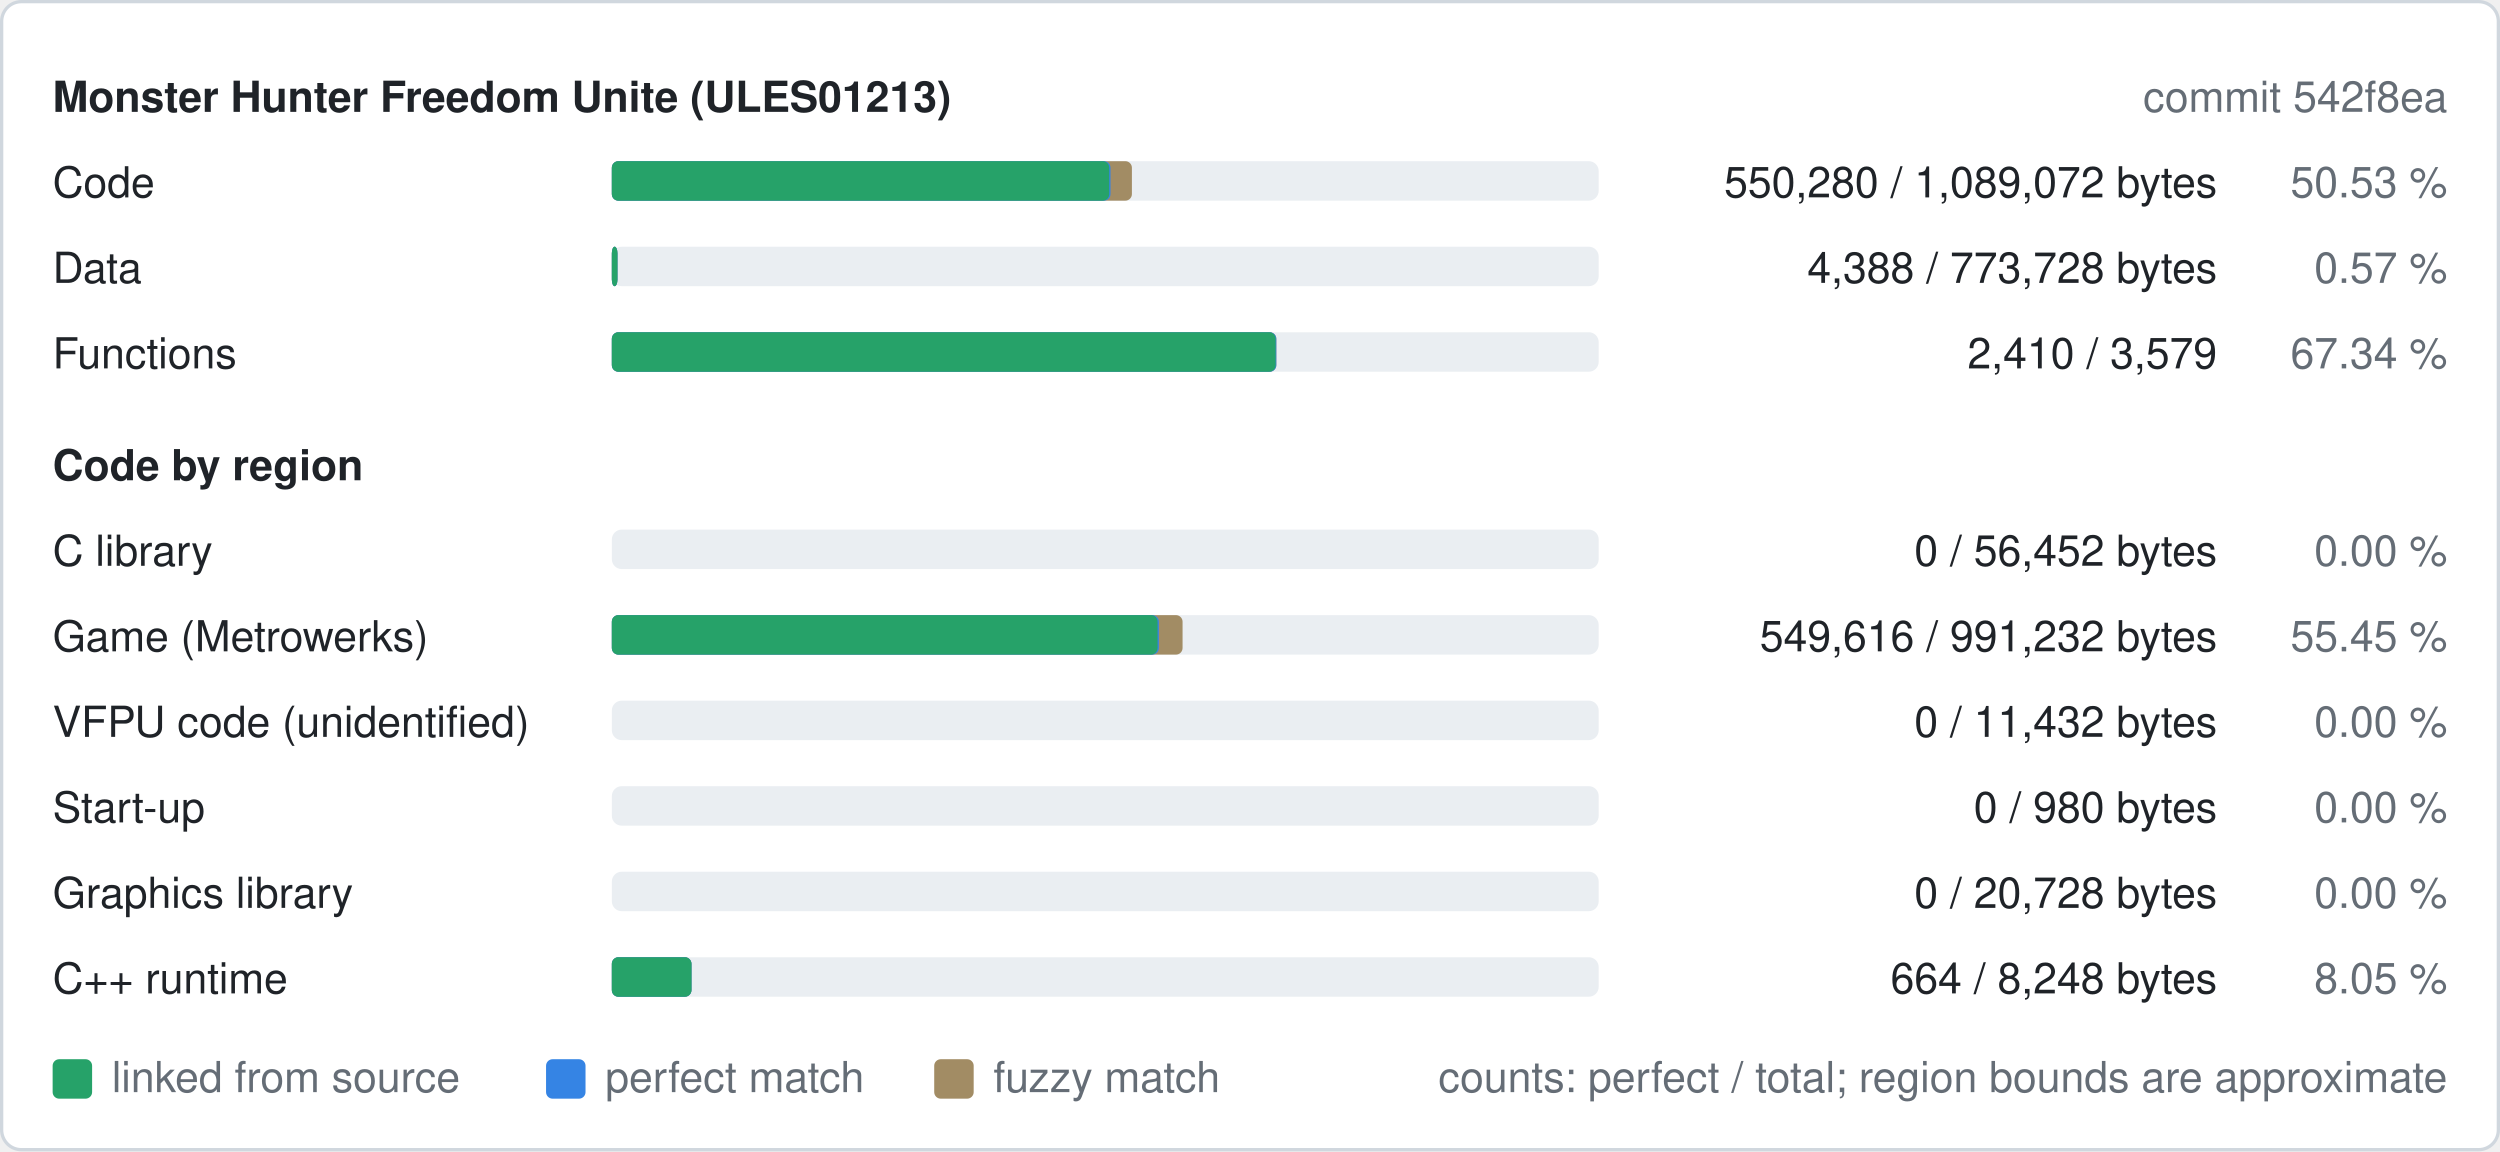
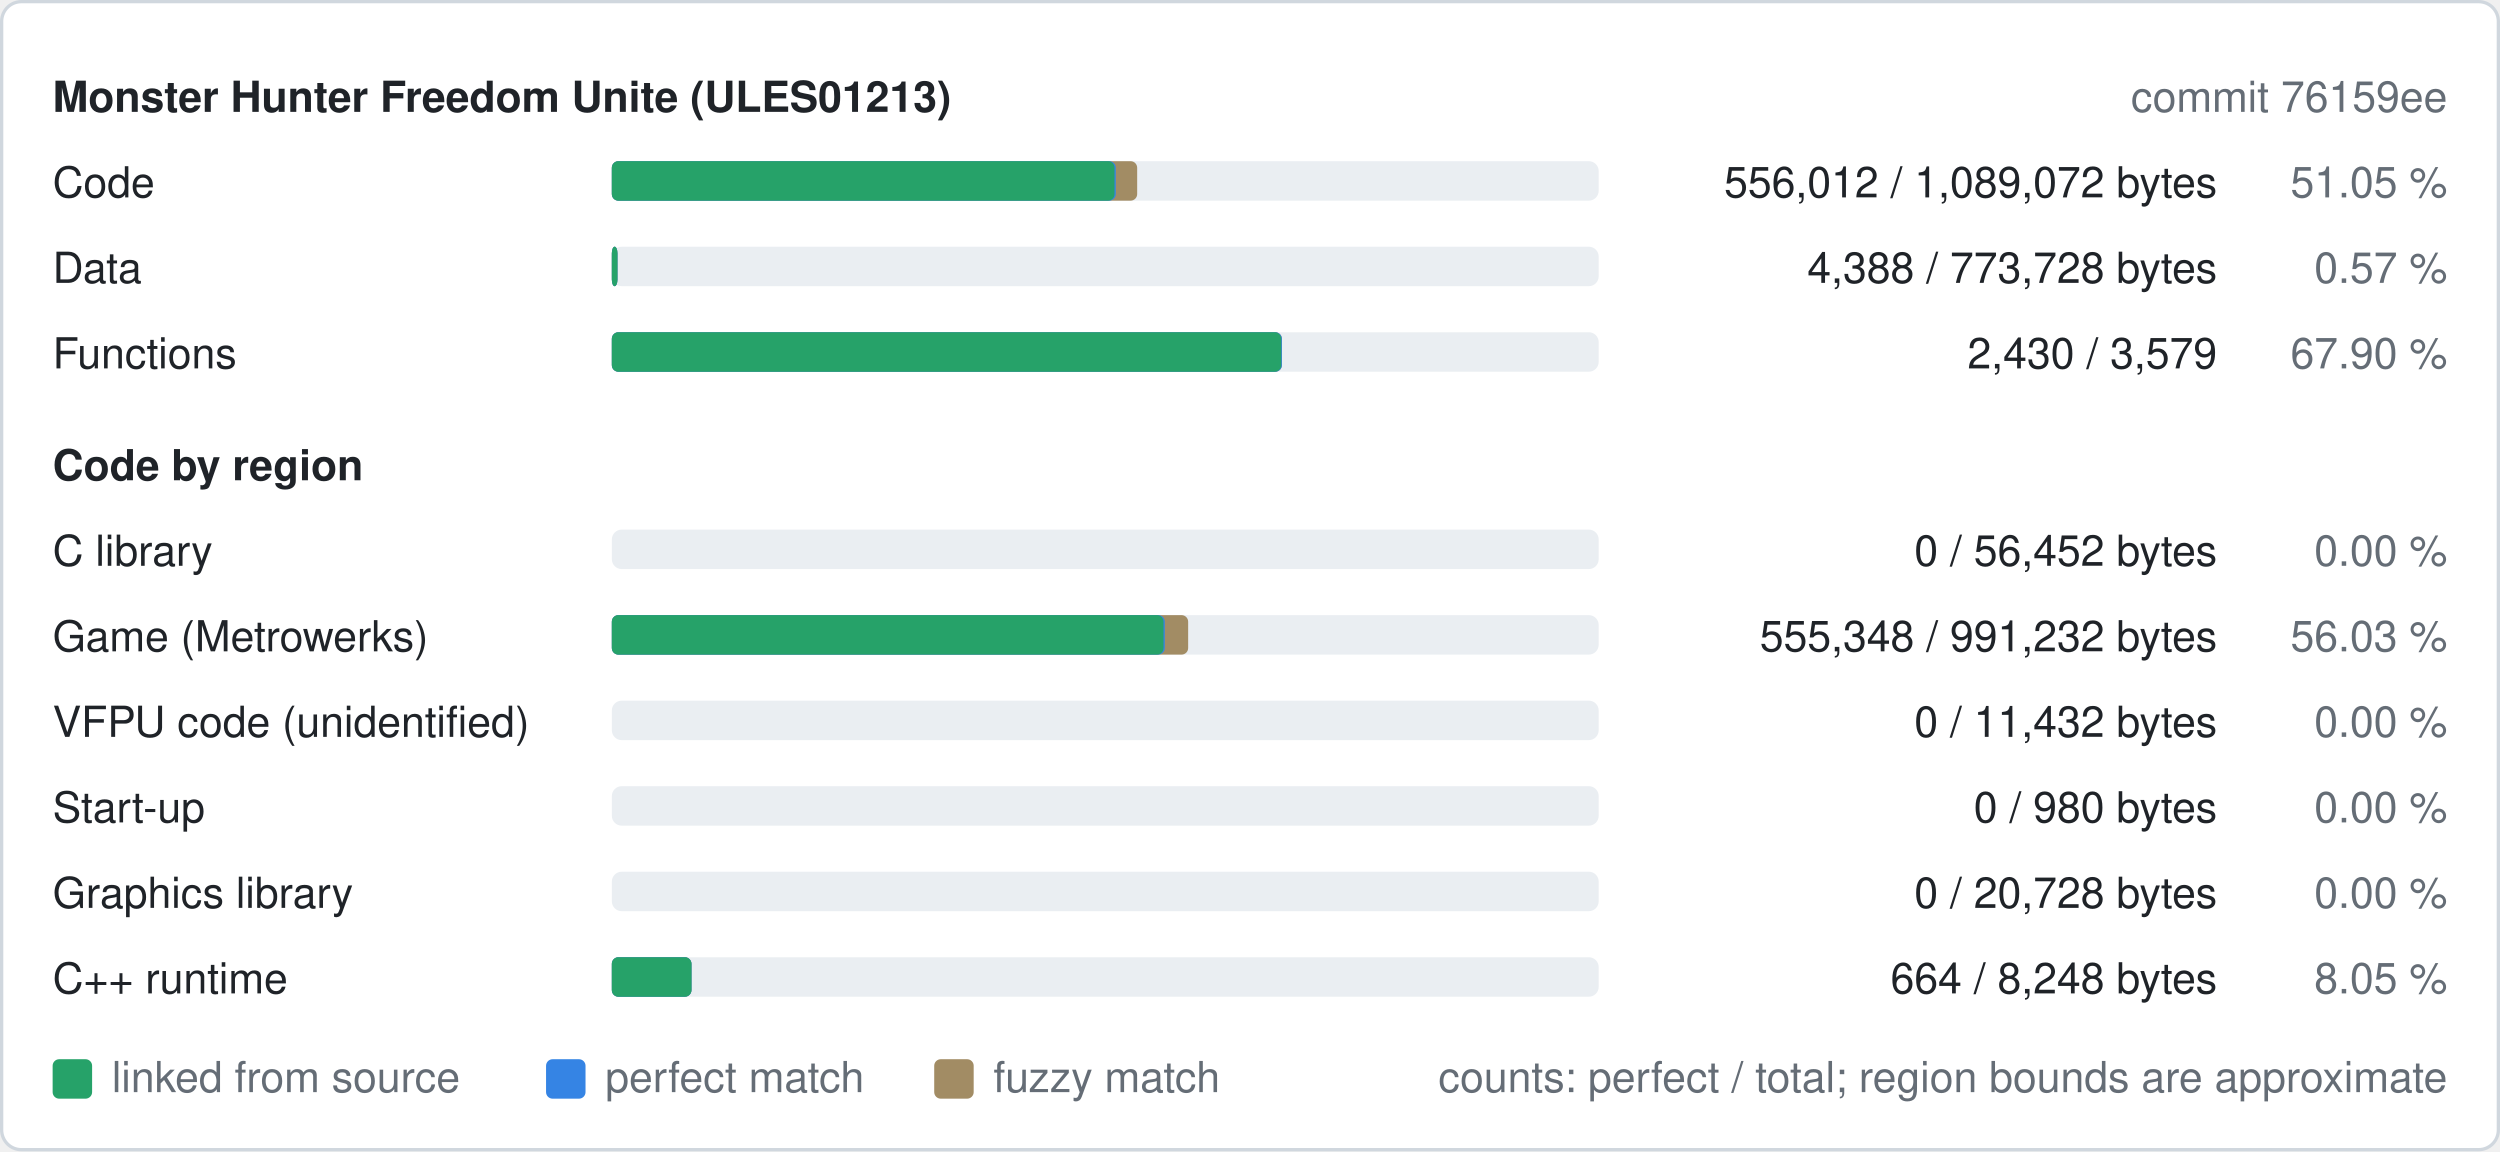
<svg xmlns="http://www.w3.org/2000/svg" width="760" height="350" viewBox="0 0 760 350" role="img" aria-label="Decompilation progress of ULES01213">
  <style>
text{font-family:-apple-system,BlinkMacSystemFont,"Segoe UI",Helvetica,Arial,sans-serif;font-size:13px}
.b{font-weight:600}
.bg{fill:#ffffff;stroke:#d0d7de}.t{fill:#1f2328}.m{fill:#656d76}.track{fill:#eaeef2}.fuzzy{fill:#a28c64}.perfect{fill:#3584e4}.linked{fill:#26a269}
@media (prefers-color-scheme: dark){.bg{fill:#0d1117;stroke:#30363d}.t{fill:#e6edf3}.m{fill:#8d96a0}.track{fill:#21262d}.fuzzy{fill:#a28c64}.perfect{fill:#3584e4}.linked{fill:#2ec27e}}
</style>
  <rect class="bg" x="0.5" y="0.5" width="759" height="349" rx="6" />
  <text class="t b" x="16" y="34">Monster Hunter Freedom Unite (ULES01213)</text>
-   <text class="m" x="744" y="34" text-anchor="end">commit 542f8ea</text>
+   <text class="m" x="744" y="34" text-anchor="end">commit 76159ee</text>
  <text class="t" x="16" y="60">Code</text>
  <rect class="track" x="186" y="49" width="300" height="12" rx="3" />
-   <rect class="fuzzy" x="186" y="49" width="158.1" height="12" rx="2" />
-   <rect class="perfect" x="186" y="49" width="151.6" height="12" rx="2" />
-   <rect class="linked" x="186" y="49" width="151.2" height="12" rx="2" />
-   <text class="t" x="674" y="60" text-anchor="end">550,280 / 1,089,072 bytes</text>
-   <text class="m" x="744" y="60" text-anchor="end">50.53 %</text>
+   <rect class="fuzzy" x="186" y="49" width="159.7" height="12" rx="2" />
+   <rect class="perfect" x="186" y="49" width="153.2" height="12" rx="2" />
+   <rect class="linked" x="186" y="49" width="152.8" height="12" rx="2" />
+   <text class="t" x="674" y="60" text-anchor="end">556,012 / 1,089,072 bytes</text>
+   <text class="m" x="744" y="60" text-anchor="end">51.05 %</text>
  <text class="t" x="16" y="86">Data</text>
  <rect class="track" x="186" y="75" width="300" height="12" rx="3" />
  <rect class="fuzzy" x="186" y="75" width="1.7" height="12" rx="2" />
  <rect class="perfect" x="186" y="75" width="1.7" height="12" rx="2" />
  <rect class="linked" x="186" y="75" width="1.7" height="12" rx="2" />
  <text class="t" x="674" y="86" text-anchor="end">4,388 / 773,728 bytes</text>
  <text class="m" x="744" y="86" text-anchor="end">0.57 %</text>
  <text class="t" x="16" y="112">Functions</text>
  <rect class="track" x="186" y="101" width="300" height="12" rx="3" />
-   <rect class="fuzzy" x="186" y="101" width="202.0" height="12" rx="2" />
-   <rect class="perfect" x="186" y="101" width="202.0" height="12" rx="2" />
-   <rect class="linked" x="186" y="101" width="201.8" height="12" rx="2" />
-   <text class="t" x="674" y="112" text-anchor="end">2,410 / 3,579</text>
-   <text class="m" x="744" y="112" text-anchor="end">67.34 %</text>
+   <rect class="fuzzy" x="186" y="101" width="203.7" height="12" rx="2" />
+   <rect class="perfect" x="186" y="101" width="203.7" height="12" rx="2" />
+   <rect class="linked" x="186" y="101" width="203.5" height="12" rx="2" />
+   <text class="t" x="674" y="112" text-anchor="end">2,430 / 3,579</text>
+   <text class="m" x="744" y="112" text-anchor="end">67.90 %</text>
  <text class="t b" x="16" y="146">Code by region</text>
  <text class="t" x="16" y="172">C library</text>
  <rect class="track" x="186" y="161" width="300" height="12" rx="3" />
  <text class="t" x="674" y="172" text-anchor="end">0 / 56,452 bytes</text>
  <text class="m" x="744" y="172" text-anchor="end">0.00 %</text>
  <text class="t" x="16" y="198">Game (Metrowerks)</text>
  <rect class="track" x="186" y="187" width="300" height="12" rx="3" />
-   <rect class="fuzzy" x="186" y="187" width="173.5" height="12" rx="2" />
-   <rect class="perfect" x="186" y="187" width="166.3" height="12" rx="2" />
-   <rect class="linked" x="186" y="187" width="165.9" height="12" rx="2" />
-   <text class="t" x="674" y="198" text-anchor="end">549,616 / 991,232 bytes</text>
-   <text class="m" x="744" y="198" text-anchor="end">55.45 %</text>
+   <rect class="fuzzy" x="186" y="187" width="175.2" height="12" rx="2" />
+   <rect class="perfect" x="186" y="187" width="168.1" height="12" rx="2" />
+   <rect class="linked" x="186" y="187" width="167.7" height="12" rx="2" />
+   <text class="t" x="674" y="198" text-anchor="end">555,348 / 991,232 bytes</text>
+   <text class="m" x="744" y="198" text-anchor="end">56.03 %</text>
  <text class="t" x="16" y="224">VFPU code (unidentified)</text>
  <rect class="track" x="186" y="213" width="300" height="12" rx="3" />
  <text class="t" x="674" y="224" text-anchor="end">0 / 11,432 bytes</text>
  <text class="m" x="744" y="224" text-anchor="end">0.00 %</text>
  <text class="t" x="16" y="250">Start-up</text>
  <rect class="track" x="186" y="239" width="300" height="12" rx="3" />
  <text class="t" x="674" y="250" text-anchor="end">0 / 980 bytes</text>
  <text class="m" x="744" y="250" text-anchor="end">0.00 %</text>
  <text class="t" x="16" y="276">Graphics library</text>
  <rect class="track" x="186" y="265" width="300" height="12" rx="3" />
  <text class="t" x="674" y="276" text-anchor="end">0 / 20,728 bytes</text>
  <text class="m" x="744" y="276" text-anchor="end">0.00 %</text>
  <text class="t" x="16" y="302">C++ runtime</text>
  <rect class="track" x="186" y="291" width="300" height="12" rx="3" />
  <rect class="fuzzy" x="186" y="291" width="24.2" height="12" rx="2" />
  <rect class="perfect" x="186" y="291" width="24.2" height="12" rx="2" />
  <rect class="linked" x="186" y="291" width="24.2" height="12" rx="2" />
  <text class="t" x="674" y="302" text-anchor="end">664 / 8,248 bytes</text>
  <text class="m" x="744" y="302" text-anchor="end">8.05 %</text>
  <rect class="linked" x="16" y="322" width="12" height="12" rx="2" />
  <text class="m" x="34" y="332">linked from source</text>
  <rect class="perfect" x="166" y="322" width="12" height="12" rx="2" />
  <text class="m" x="184" y="332">perfect match</text>
  <rect class="fuzzy" x="284" y="322" width="12" height="12" rx="2" />
  <text class="m" x="302" y="332">fuzzy match</text>
  <text class="m" x="744" y="332" text-anchor="end">counts: perfect / total; region bounds are approximate</text>
</svg>
